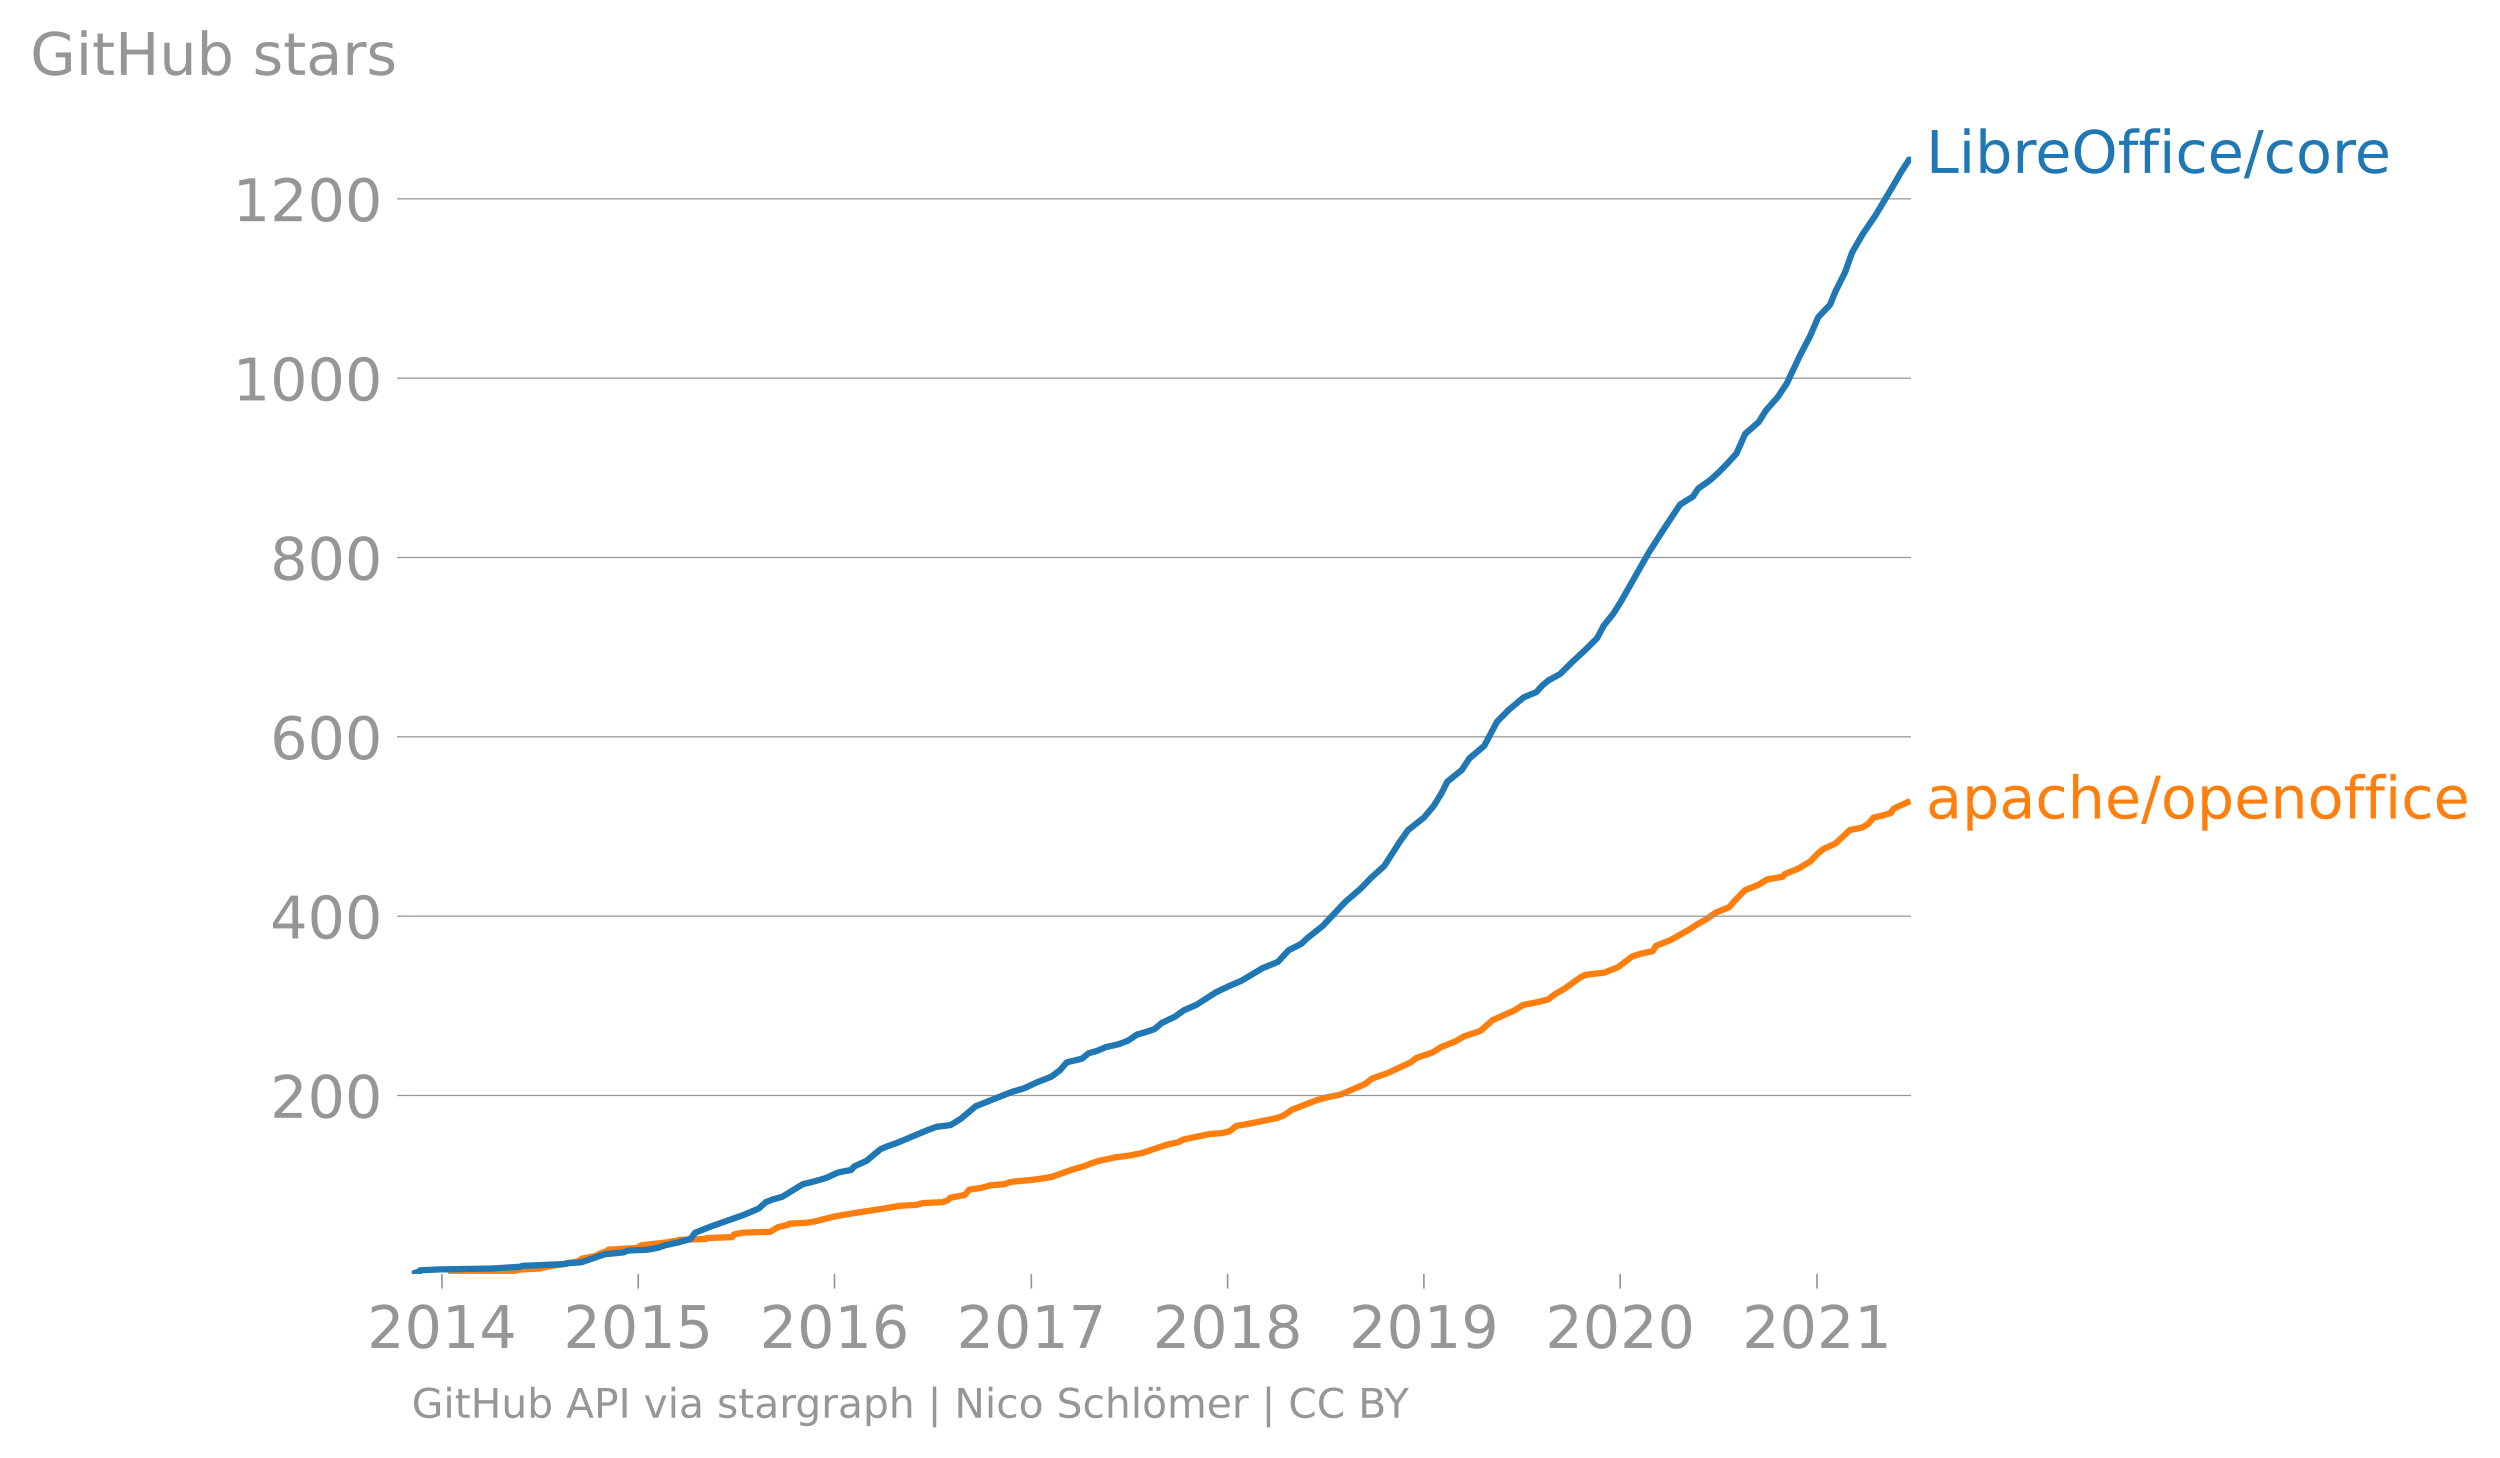
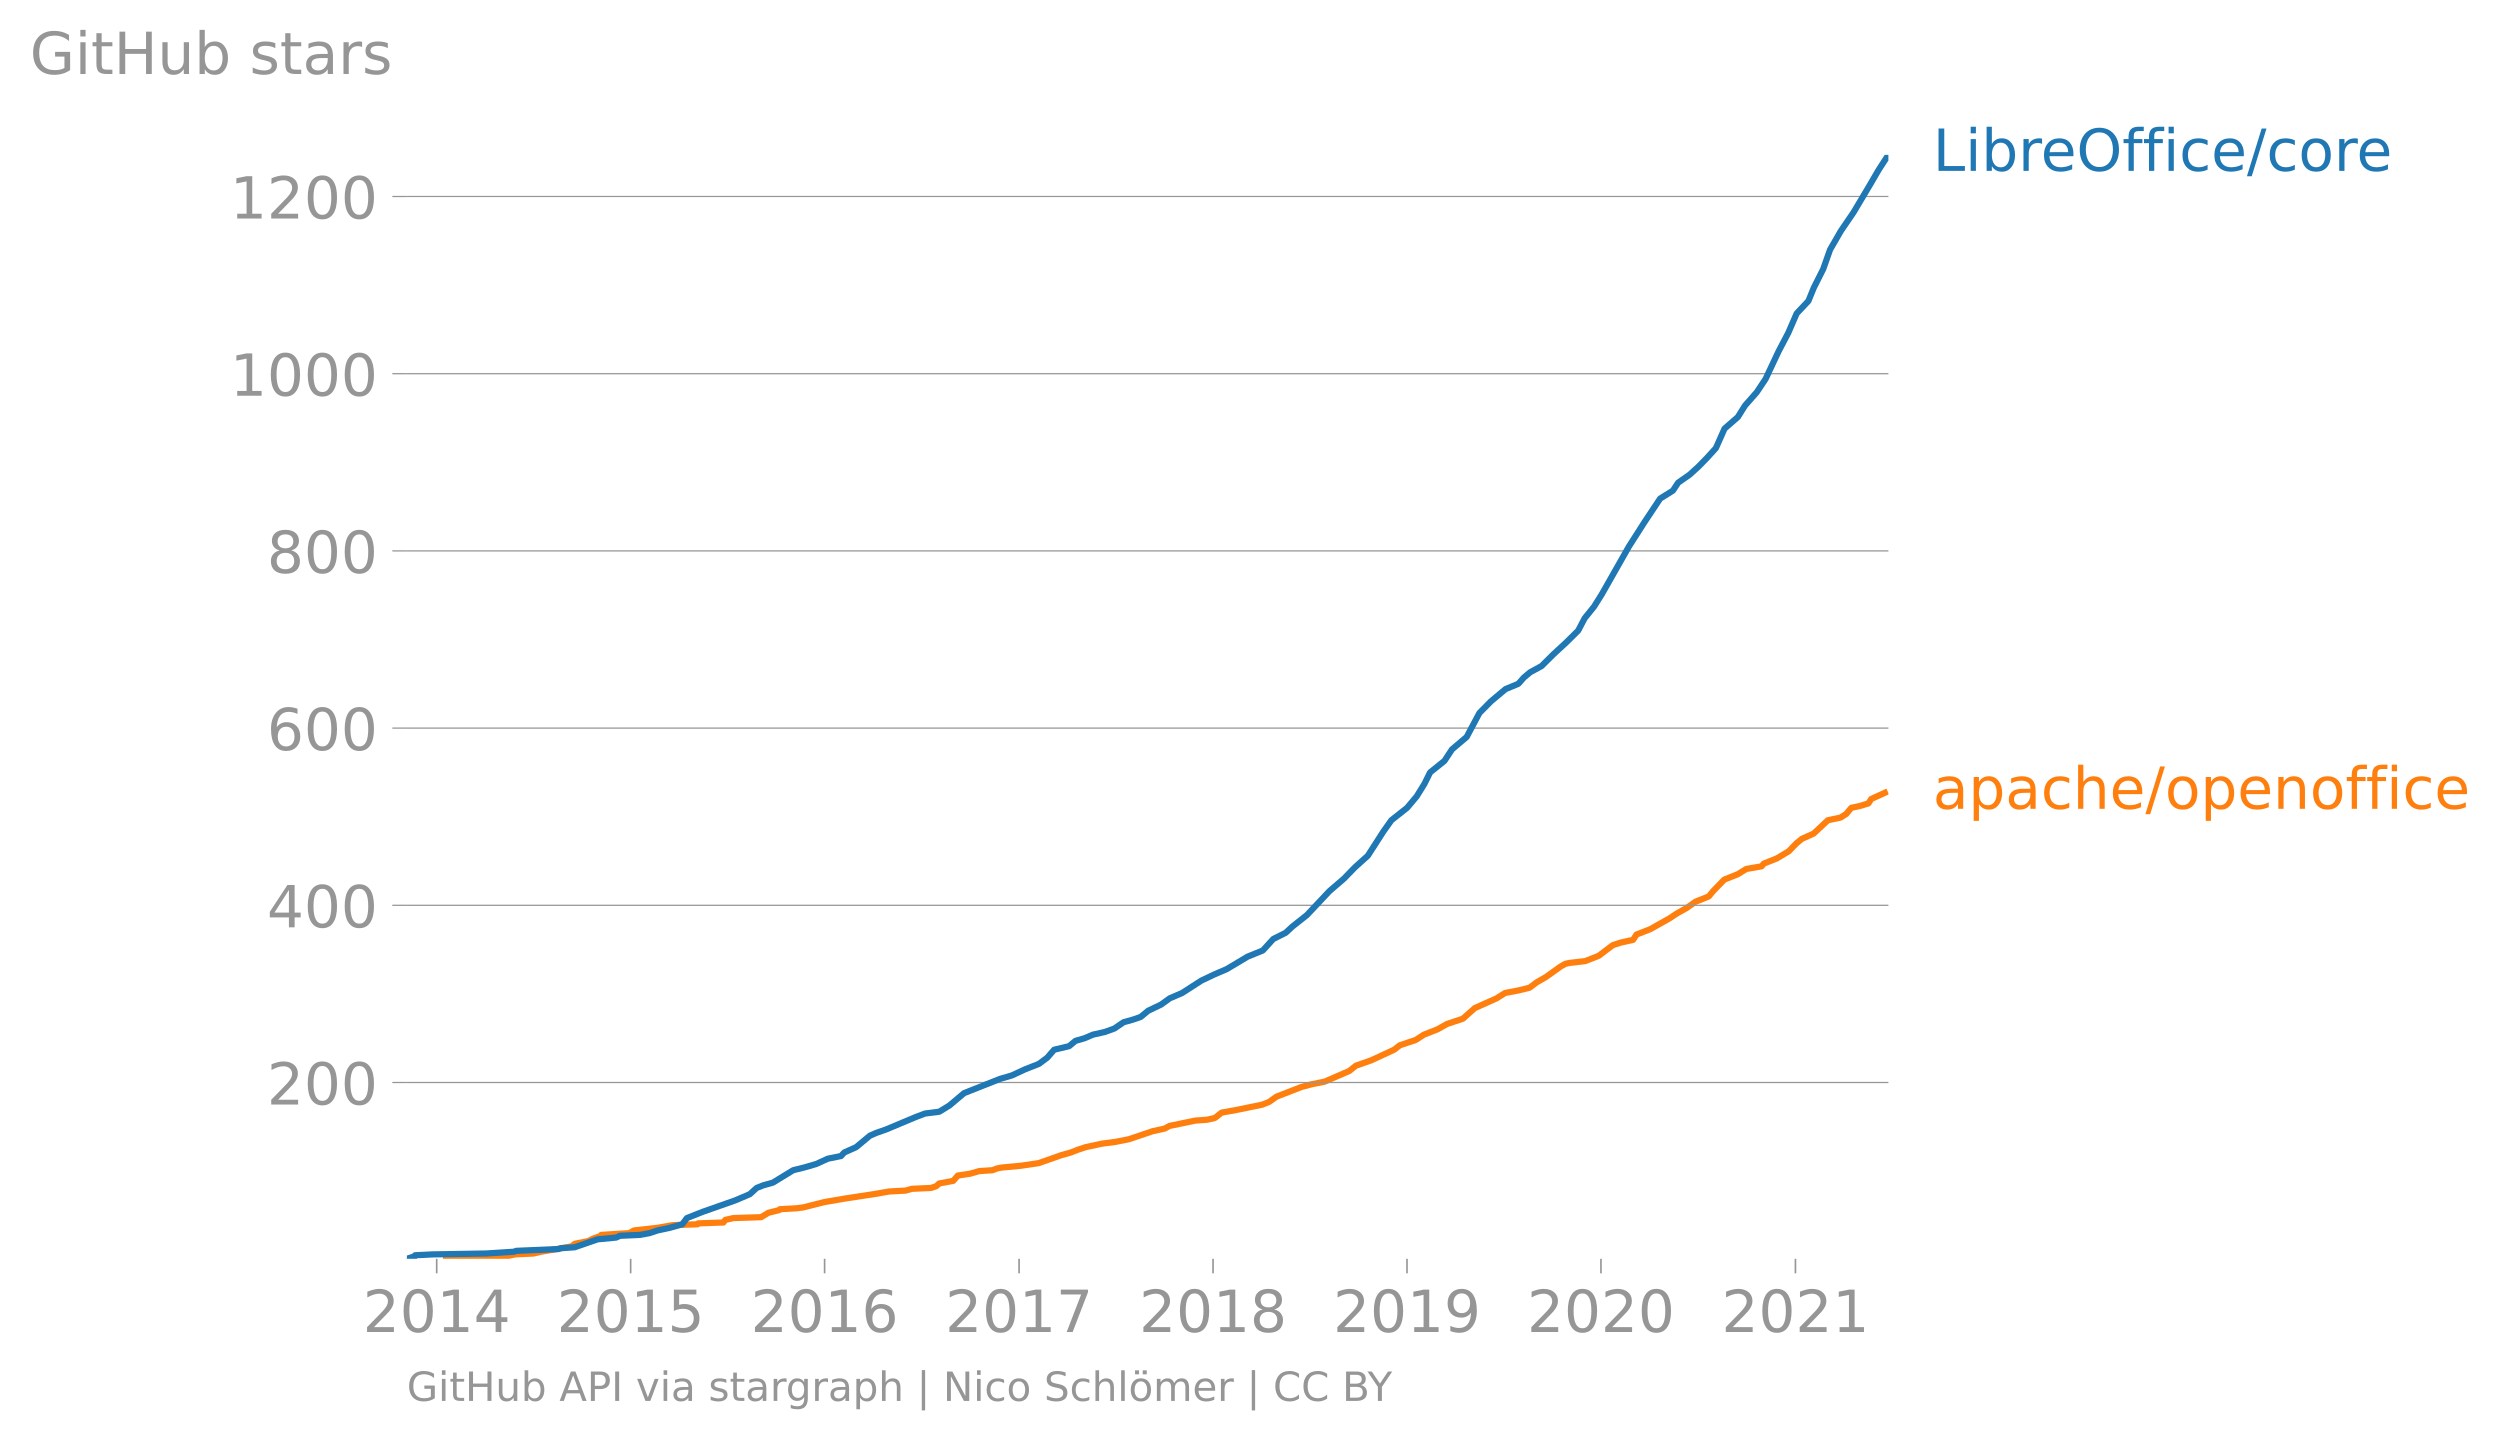
- <svg xmlns="http://www.w3.org/2000/svg" xmlns:xlink="http://www.w3.org/1999/xlink" height="462.901" viewBox="0 0 595.477 347.175" width="793.97">
+ <svg xmlns="http://www.w3.org/2000/svg" xmlns:xlink="http://www.w3.org/1999/xlink" height="462.901" viewBox="0 0 602.62 347.175" width="803.493">
  <defs>
    <style>*{stroke-linecap:butt;stroke-linejoin:round}</style>
  </defs>
  <g id="figure_1">
-     <path d="M0 347.175h595.477V0H0z" style="fill:none" id="patch_1" />
+     <path d="M0 347.175h602.62V0H0z" style="fill:none" id="patch_1" />
    <g id="axes_1">
      <path d="M98.073 303.435h357.12V37.323H98.073z" style="fill:none" id="patch_2" />
-       <path clip-path="url(#pa68e07947c)" d="m107.506 303.435 8.077-.214 2.555-.214 4.014-.213 2.031-.427 4.441-.214 1.828-.427 7.318-1.281.787-.641 3.25-.64 1.257-.642 1.859-.64.008-.214 6.788-.427 1.082-.64 5.712-.641 3.621-.641 6.03-.214.115-.213 6.092-.214.482-.64 1.975-.428 6.641-.213 1.768-1.068 2.596-.64.144-.214 3.953-.214 1.677-.214 5.072-1.281 4.965-.854 6.99-1.068 3.716-.64 3.927-.214 1.527-.428 4.643-.213 1.243-.427.682-.641 3.404-.64 1.11-1.282 2.885-.427 2.276-.641 3.186-.214 1.112-.427 1.085-.213 4.595-.428 4.347-.64 5.463-1.922 2.288-.641 1.617-.64 1.942-.642 3.969-.854 3.256-.427 3.237-.64 5.667-1.923 2.916-.64 1.188-.641 6.198-1.282 2.891-.213 1.853-.427 1.606-1.282 3.562-.64 6.245-1.282 1.614-.64 1.809-1.282 6.051-2.35 2.415-.64 3.161-.641 5.917-2.563 1.615-1.281 3.658-1.282 5.542-2.563 1.37-1.067 3.827-1.282 1.98-1.281 3.278-1.282 2.271-1.281 3.841-1.282 2.88-2.563 5.255-2.349 2.03-1.281 3.318-.641 2.6-.64 1.699-1.282 2.224-1.282 3.59-2.562 1.141-.641 1.051-.214 3.7-.427 3.262-1.281 3.389-2.563 1.963-.64 2.931-.642.825-1.281 3.293-1.282 4.564-2.562 1.957-1.282 2.285-1.281 2.113-1.495 3.206-1.282 1.047-1.281 2.695-2.777 3.223-1.281 2.083-1.281 3.688-.641.503-.64 3.206-1.282 2.84-1.709 1.856-1.922 1.31-1.068 2.843-1.281 3.417-3.204 3.047-.64 1.354-.855 1.245-1.495 1.99-.427 2.127-.64.7-1.069 3.278-1.495h0" style="fill:none;stroke:#ff7f0e;stroke-linecap:square;stroke-width:1.5" id="line2d_1" />
+       <path clip-path="url(#pbadf8cb532)" d="m107.506 303.435 8.077-.214 2.555-.214 4.014-.213 2.031-.427 4.441-.214 1.828-.427 7.318-1.281.787-.641 3.25-.64 1.257-.642 1.859-.64.008-.214 6.788-.427 1.082-.64 5.712-.641 3.621-.641 6.03-.214.115-.213 6.092-.214.482-.64 1.975-.428 6.641-.213 1.768-1.068 2.596-.64.144-.214 3.953-.214 1.677-.214 5.072-1.281 4.965-.854 6.99-1.068 3.716-.64 3.927-.214 1.527-.428 4.643-.213 1.243-.427.682-.641 3.404-.64 1.11-1.282 2.885-.427 2.276-.641 3.186-.214 1.112-.427 1.085-.213 4.595-.428 4.347-.64 5.463-1.922 2.288-.641 1.617-.64 1.942-.642 3.969-.854 3.256-.427 3.237-.64 5.667-1.923 2.916-.64 1.188-.641 6.198-1.282 2.891-.213 1.853-.427 1.606-1.282 3.562-.64 6.245-1.282 1.614-.64 1.809-1.282 6.051-2.35 2.415-.64 3.161-.641 5.917-2.563 1.615-1.281 3.658-1.282 5.542-2.563 1.37-1.067 3.827-1.282 1.98-1.281 3.278-1.282 2.271-1.281 3.841-1.282 2.88-2.563 5.255-2.349 2.03-1.281 3.318-.641 2.6-.64 1.699-1.282 2.224-1.282 3.59-2.562 1.141-.641 1.051-.214 3.7-.427 3.262-1.281 3.389-2.563 1.963-.64 2.931-.642.825-1.281 3.293-1.282 4.564-2.562 1.957-1.282 2.285-1.281 2.113-1.495 3.206-1.282 1.047-1.281 2.695-2.777 3.223-1.281 2.083-1.281 3.688-.641.503-.64 3.206-1.282 2.84-1.709 1.856-1.922 1.31-1.068 2.843-1.281 3.417-3.204 3.047-.64 1.354-.855 1.245-1.495 1.99-.427 2.127-.64.7-1.069 3.278-1.495h0" style="fill:none;stroke:#ff7f0e;stroke-linecap:square;stroke-width:1.5" id="line2d_1" />
      <g id="matplotlib.axis_1">
        <g id="xtick_1">
          <g id="line2d_2">
            <defs>
-               <path d="M0 0v3.5" id="mf1cb0dfd15" style="stroke:#969696;stroke-width:.4" />
-             </defs>
-             <use style="fill:#969696;stroke:#969696;stroke-width:.4" x="105.265" xlink:href="#mf1cb0dfd15" y="303.435" />
+               <path d="M0 0v3.5" id="m1177c002d2" style="stroke:#969696;stroke-width:.4" />
+             </defs>
+             <use style="fill:#969696;stroke:#969696;stroke-width:.4" x="105.265" xlink:href="#m1177c002d2" y="303.435" />
          </g>
          <g style="fill:#969696" transform="matrix(.14 0 0 -.14 87.45 321.072)" id="text_1">
            <defs>
              <path d="M1228 531h2203V0H469v531q359 372 979 998 621 627 780 809 303 340 423 576 121 236 121 464 0 372-261 606-261 235-680 235-297 0-627-103-329-103-704-313v638q381 153 712 231 332 78 607 78 725 0 1156-363 431-362 431-968 0-288-108-546-107-257-392-607-78-91-497-524-418-433-1181-1211z" id="DejaVuSans-32" transform="scale(.01563)" />
              <path d="M2034 4250q-487 0-733-480-245-479-245-1442 0-959 245-1439 246-480 733-480 491 0 736 480 246 480 246 1439 0 963-246 1442-245 480-736 480zm0 500q785 0 1199-621 414-620 414-1801 0-1178-414-1799Q2819-91 2034-91q-784 0-1198 620-414 621-414 1799 0 1181 414 1801 414 621 1198 621z" id="DejaVuSans-30" transform="scale(.01563)" />
              <path d="M794 531h1031v3560L703 3866v575l1116 225h631V531h1031V0H794v531z" id="DejaVuSans-31" transform="scale(.01563)" />
              <path d="M2419 4116 825 1625h1594v2491zm-166 550h794V1625h666v-525h-666V0h-628v1100H313v609l1940 2957z" id="DejaVuSans-34" transform="scale(.01563)" />
            </defs>
            <use xlink:href="#DejaVuSans-32" />
            <use x="63.623" xlink:href="#DejaVuSans-30" />
            <use x="127.246" xlink:href="#DejaVuSans-31" />
            <use x="190.869" xlink:href="#DejaVuSans-34" />
          </g>
        </g>
        <g id="xtick_2">
-           <use style="fill:#969696;stroke:#969696;stroke-width:.4" x="152.017" xlink:href="#mf1cb0dfd15" y="303.435" id="line2d_3" />
+           <use style="fill:#969696;stroke:#969696;stroke-width:.4" x="152.017" xlink:href="#m1177c002d2" y="303.435" id="line2d_3" />
          <g style="fill:#969696" transform="matrix(.14 0 0 -.14 134.202 321.072)" id="text_2">
            <defs>
              <path d="M691 4666h2478v-532H1269V2991q137 47 274 70 138 23 276 23 781 0 1237-428 457-428 457-1159 0-753-469-1171Q2575-91 1722-91q-294 0-599 50Q819 9 494 109v635q281-153 581-228t634-75q541 0 856 284 316 284 316 772 0 487-316 771-315 285-856 285-253 0-505-56-251-56-513-175v2344z" id="DejaVuSans-35" transform="scale(.01563)" />
            </defs>
            <use xlink:href="#DejaVuSans-32" />
            <use x="63.623" xlink:href="#DejaVuSans-30" />
            <use x="127.246" xlink:href="#DejaVuSans-31" />
            <use x="190.869" xlink:href="#DejaVuSans-35" />
          </g>
        </g>
        <g id="xtick_3">
-           <use style="fill:#969696;stroke:#969696;stroke-width:.4" x="198.769" xlink:href="#mf1cb0dfd15" y="303.435" id="line2d_4" />
+           <use style="fill:#969696;stroke:#969696;stroke-width:.4" x="198.769" xlink:href="#m1177c002d2" y="303.435" id="line2d_4" />
          <g style="fill:#969696" transform="matrix(.14 0 0 -.14 180.954 321.072)" id="text_3">
            <defs>
              <path d="M2113 2584q-425 0-674-291-248-290-248-796 0-503 248-796 249-292 674-292t673 292q248 293 248 796 0 506-248 796-248 291-673 291zm1253 1979v-575q-238 112-480 171-242 60-480 60-625 0-955-422-329-422-376-1275 184 272 462 417 279 145 613 145 703 0 1111-427 408-426 408-1160 0-719-425-1154Q2819-91 2113-91q-810 0-1238 620-428 621-428 1799 0 1106 525 1764t1409 658q238 0 480-47t505-140z" id="DejaVuSans-36" transform="scale(.01563)" />
            </defs>
            <use xlink:href="#DejaVuSans-32" />
            <use x="63.623" xlink:href="#DejaVuSans-30" />
            <use x="127.246" xlink:href="#DejaVuSans-31" />
            <use x="190.869" xlink:href="#DejaVuSans-36" />
          </g>
        </g>
        <g id="xtick_4">
-           <use style="fill:#969696;stroke:#969696;stroke-width:.4" x="245.649" xlink:href="#mf1cb0dfd15" y="303.435" id="line2d_5" />
+           <use style="fill:#969696;stroke:#969696;stroke-width:.4" x="245.649" xlink:href="#m1177c002d2" y="303.435" id="line2d_5" />
          <g style="fill:#969696" transform="matrix(.14 0 0 -.14 227.834 321.072)" id="text_4">
            <defs>
              <path d="M525 4666h3000v-269L1831 0h-659l1594 4134H525v532z" id="DejaVuSans-37" transform="scale(.01563)" />
            </defs>
            <use xlink:href="#DejaVuSans-32" />
            <use x="63.623" xlink:href="#DejaVuSans-30" />
            <use x="127.246" xlink:href="#DejaVuSans-31" />
            <use x="190.869" xlink:href="#DejaVuSans-37" />
          </g>
        </g>
        <g id="xtick_5">
-           <use style="fill:#969696;stroke:#969696;stroke-width:.4" x="292.402" xlink:href="#mf1cb0dfd15" y="303.435" id="line2d_6" />
+           <use style="fill:#969696;stroke:#969696;stroke-width:.4" x="292.402" xlink:href="#m1177c002d2" y="303.435" id="line2d_6" />
          <g style="fill:#969696" transform="matrix(.14 0 0 -.14 274.587 321.072)" id="text_5">
            <defs>
              <path d="M2034 2216q-450 0-708-241-257-241-257-662 0-422 257-663 258-241 708-241t709 242q260 243 260 662 0 421-258 662-257 241-711 241zm-631 268q-406 100-633 378-226 279-226 679 0 559 398 884 399 325 1092 325 697 0 1094-325t397-884q0-400-227-679-226-278-629-378 456-106 710-416 255-309 255-755 0-679-414-1042Q2806-91 2034-91q-771 0-1186 362-414 363-414 1042 0 446 256 755 257 310 713 416zm-231 997q0-362 226-565 227-203 636-203 407 0 636 203 230 203 230 565 0 363-230 566-229 203-636 203-409 0-636-203-226-203-226-566z" id="DejaVuSans-38" transform="scale(.01563)" />
            </defs>
            <use xlink:href="#DejaVuSans-32" />
            <use x="63.623" xlink:href="#DejaVuSans-30" />
            <use x="127.246" xlink:href="#DejaVuSans-31" />
            <use x="190.869" xlink:href="#DejaVuSans-38" />
          </g>
        </g>
        <g id="xtick_6">
-           <use style="fill:#969696;stroke:#969696;stroke-width:.4" x="339.154" xlink:href="#mf1cb0dfd15" y="303.435" id="line2d_7" />
+           <use style="fill:#969696;stroke:#969696;stroke-width:.4" x="339.154" xlink:href="#m1177c002d2" y="303.435" id="line2d_7" />
          <g style="fill:#969696" transform="matrix(.14 0 0 -.14 321.339 321.072)" id="text_6">
            <defs>
              <path d="M703 97v575q238-113 481-172 244-59 479-59 625 0 954 420 330 420 377 1277-181-269-460-413-278-144-615-144-700 0-1108 423-408 424-408 1159 0 718 425 1152 425 435 1131 435 810 0 1236-621 427-620 427-1801 0-1103-524-1761Q2575-91 1691-91q-238 0-482 47Q966 3 703 97zm1256 1978q425 0 673 290 249 291 249 798 0 503-249 795-248 292-673 292t-673-292q-248-292-248-795 0-507 248-798 248-290 673-290z" id="DejaVuSans-39" transform="scale(.01563)" />
            </defs>
            <use xlink:href="#DejaVuSans-32" />
            <use x="63.623" xlink:href="#DejaVuSans-30" />
            <use x="127.246" xlink:href="#DejaVuSans-31" />
            <use x="190.869" xlink:href="#DejaVuSans-39" />
          </g>
        </g>
        <g id="xtick_7">
-           <use style="fill:#969696;stroke:#969696;stroke-width:.4" x="385.906" xlink:href="#mf1cb0dfd15" y="303.435" id="line2d_8" />
+           <use style="fill:#969696;stroke:#969696;stroke-width:.4" x="385.906" xlink:href="#m1177c002d2" y="303.435" id="line2d_8" />
          <g style="fill:#969696" transform="matrix(.14 0 0 -.14 368.091 321.072)" id="text_7">
            <use xlink:href="#DejaVuSans-32" />
            <use x="63.623" xlink:href="#DejaVuSans-30" />
            <use x="127.246" xlink:href="#DejaVuSans-32" />
            <use x="190.869" xlink:href="#DejaVuSans-30" />
          </g>
        </g>
        <g id="xtick_8">
-           <use style="fill:#969696;stroke:#969696;stroke-width:.4" x="432.786" xlink:href="#mf1cb0dfd15" y="303.435" id="line2d_9" />
+           <use style="fill:#969696;stroke:#969696;stroke-width:.4" x="432.786" xlink:href="#m1177c002d2" y="303.435" id="line2d_9" />
          <g style="fill:#969696" transform="matrix(.14 0 0 -.14 414.971 321.072)" id="text_8">
            <use xlink:href="#DejaVuSans-32" />
            <use x="63.623" xlink:href="#DejaVuSans-30" />
            <use x="127.246" xlink:href="#DejaVuSans-32" />
            <use x="190.869" xlink:href="#DejaVuSans-31" />
          </g>
        </g>
      </g>
      <g id="matplotlib.axis_2">
        <g id="ytick_1">
-           <path clip-path="url(#pa68e07947c)" d="M98.073 260.934h357.12" style="fill:none;stroke:#969696;stroke-linecap:square;stroke-width:.3" id="line2d_10" />
+           <path clip-path="url(#pbadf8cb532)" d="M98.073 260.934h357.12" style="fill:none;stroke:#969696;stroke-linecap:square;stroke-width:.3" id="line2d_10" />
          <g id="line2d_11">
            <defs>
-               <path d="M0 0h-3.5" id="m6675a45b5e" style="stroke:#969696;stroke-width:.3" />
-             </defs>
-             <use style="fill:#969696;stroke:#969696;stroke-width:.3" x="98.073" xlink:href="#m6675a45b5e" y="260.934" />
+               <path d="M0 0h-3.5" id="ma82696da2d" style="stroke:#969696;stroke-width:.3" />
+             </defs>
+             <use style="fill:#969696;stroke:#969696;stroke-width:.3" x="98.073" xlink:href="#ma82696da2d" y="260.934" />
          </g>
          <g style="fill:#969696" transform="matrix(.14 0 0 -.14 64.35 266.253)" id="text_9">
            <use xlink:href="#DejaVuSans-32" />
            <use x="63.623" xlink:href="#DejaVuSans-30" />
            <use x="127.246" xlink:href="#DejaVuSans-30" />
          </g>
        </g>
        <g id="ytick_2">
-           <path clip-path="url(#pa68e07947c)" d="M98.073 218.219h357.12" style="fill:none;stroke:#969696;stroke-linecap:square;stroke-width:.3" id="line2d_12" />
-           <use style="fill:#969696;stroke:#969696;stroke-width:.3" x="98.073" xlink:href="#m6675a45b5e" y="218.219" id="line2d_13" />
+           <path clip-path="url(#pbadf8cb532)" d="M98.073 218.219h357.12" style="fill:none;stroke:#969696;stroke-linecap:square;stroke-width:.3" id="line2d_12" />
+           <use style="fill:#969696;stroke:#969696;stroke-width:.3" x="98.073" xlink:href="#ma82696da2d" y="218.219" id="line2d_13" />
          <g style="fill:#969696" transform="matrix(.14 0 0 -.14 64.35 223.538)" id="text_10">
            <use xlink:href="#DejaVuSans-34" />
            <use x="63.623" xlink:href="#DejaVuSans-30" />
            <use x="127.246" xlink:href="#DejaVuSans-30" />
          </g>
        </g>
        <g id="ytick_3">
-           <path clip-path="url(#pa68e07947c)" d="M98.073 175.504h357.12" style="fill:none;stroke:#969696;stroke-linecap:square;stroke-width:.3" id="line2d_14" />
-           <use style="fill:#969696;stroke:#969696;stroke-width:.3" x="98.073" xlink:href="#m6675a45b5e" y="175.504" id="line2d_15" />
+           <path clip-path="url(#pbadf8cb532)" d="M98.073 175.504h357.12" style="fill:none;stroke:#969696;stroke-linecap:square;stroke-width:.3" id="line2d_14" />
+           <use style="fill:#969696;stroke:#969696;stroke-width:.3" x="98.073" xlink:href="#ma82696da2d" y="175.504" id="line2d_15" />
          <g style="fill:#969696" transform="matrix(.14 0 0 -.14 64.35 180.823)" id="text_11">
            <use xlink:href="#DejaVuSans-36" />
            <use x="63.623" xlink:href="#DejaVuSans-30" />
            <use x="127.246" xlink:href="#DejaVuSans-30" />
          </g>
        </g>
        <g id="ytick_4">
-           <path clip-path="url(#pa68e07947c)" d="M98.073 132.79h357.12" style="fill:none;stroke:#969696;stroke-linecap:square;stroke-width:.3" id="line2d_16" />
-           <use style="fill:#969696;stroke:#969696;stroke-width:.3" x="98.073" xlink:href="#m6675a45b5e" y="132.79" id="line2d_17" />
+           <path clip-path="url(#pbadf8cb532)" d="M98.073 132.79h357.12" style="fill:none;stroke:#969696;stroke-linecap:square;stroke-width:.3" id="line2d_16" />
+           <use style="fill:#969696;stroke:#969696;stroke-width:.3" x="98.073" xlink:href="#ma82696da2d" y="132.79" id="line2d_17" />
          <g style="fill:#969696" transform="matrix(.14 0 0 -.14 64.35 138.109)" id="text_12">
            <use xlink:href="#DejaVuSans-38" />
            <use x="63.623" xlink:href="#DejaVuSans-30" />
            <use x="127.246" xlink:href="#DejaVuSans-30" />
          </g>
        </g>
        <g id="ytick_5">
-           <path clip-path="url(#pa68e07947c)" d="M98.073 90.075h357.12" style="fill:none;stroke:#969696;stroke-linecap:square;stroke-width:.3" id="line2d_18" />
-           <use style="fill:#969696;stroke:#969696;stroke-width:.3" x="98.073" xlink:href="#m6675a45b5e" y="90.075" id="line2d_19" />
+           <path clip-path="url(#pbadf8cb532)" d="M98.073 90.075h357.12" style="fill:none;stroke:#969696;stroke-linecap:square;stroke-width:.3" id="line2d_18" />
+           <use style="fill:#969696;stroke:#969696;stroke-width:.3" x="98.073" xlink:href="#ma82696da2d" y="90.075" id="line2d_19" />
          <g style="fill:#969696" transform="matrix(.14 0 0 -.14 55.443 95.394)" id="text_13">
            <use xlink:href="#DejaVuSans-31" />
            <use x="63.623" xlink:href="#DejaVuSans-30" />
            <use x="127.246" xlink:href="#DejaVuSans-30" />
            <use x="190.869" xlink:href="#DejaVuSans-30" />
          </g>
        </g>
        <g id="ytick_6">
-           <path clip-path="url(#pa68e07947c)" d="M98.073 47.36h357.12" style="fill:none;stroke:#969696;stroke-linecap:square;stroke-width:.3" id="line2d_20" />
-           <use style="fill:#969696;stroke:#969696;stroke-width:.3" x="98.073" xlink:href="#m6675a45b5e" y="47.361" id="line2d_21" />
+           <path clip-path="url(#pbadf8cb532)" d="M98.073 47.36h357.12" style="fill:none;stroke:#969696;stroke-linecap:square;stroke-width:.3" id="line2d_20" />
+           <use style="fill:#969696;stroke:#969696;stroke-width:.3" x="98.073" xlink:href="#ma82696da2d" y="47.361" id="line2d_21" />
          <g style="fill:#969696" transform="matrix(.14 0 0 -.14 55.443 52.68)" id="text_14">
            <use xlink:href="#DejaVuSans-31" />
            <use x="63.623" xlink:href="#DejaVuSans-32" />
            <use x="127.246" xlink:href="#DejaVuSans-30" />
            <use x="190.869" xlink:href="#DejaVuSans-30" />
          </g>
        </g>
        <g style="fill:#969696" transform="matrix(.14 0 0 -.14 7.2 17.838)" id="text_15">
          <defs>
            <path d="M3809 666v1253H2778v519h1656V434q-365-259-806-392-440-133-940-133-1094 0-1712 639-617 640-617 1780 0 1144 617 1783 618 639 1712 639 456 0 867-113 411-112 758-331v-672q-350 297-744 447t-828 150q-857 0-1287-478-429-478-429-1425 0-944 429-1422 430-478 1287-478 334 0 596 58 263 58 472 180z" id="DejaVuSans-47" transform="scale(.01563)" />
            <path d="M603 3500h575V0H603v3500zm0 1363h575v-729H603v729z" id="DejaVuSans-69" transform="scale(.01563)" />
            <path d="M1172 4494v-994h1184v-447H1172V1153q0-428 117-550t477-122h590V0h-590q-666 0-919 248-253 249-253 905v1900H172v447h422v994h578z" id="DejaVuSans-74" transform="scale(.01563)" />
            <path d="M628 4666h631V2753h2294v1913h631V0h-631v2222H1259V0H628v4666z" id="DejaVuSans-48" transform="scale(.01563)" />
            <path d="M544 1381v2119h575V1403q0-497 193-746 194-248 582-248 465 0 735 297 271 297 271 810v1984h575V0h-575v538q-209-319-486-474-276-155-642-155-603 0-916 375-312 375-312 1097zm1447 2203z" id="DejaVuSans-75" transform="scale(.01563)" />
            <path d="M3116 1747q0 634-261 995t-717 361q-457 0-718-361t-261-995q0-634 261-995t718-361q456 0 717 361t261 995zM1159 2969q182 312 458 463 277 152 661 152 638 0 1036-506 399-506 399-1331T3314 415Q2916-91 2278-91q-384 0-661 152-276 152-458 464V0H581v4863h578V2969z" id="DejaVuSans-62" transform="scale(.01563)" />
            <path d="M2834 3397v-544q-243 125-506 187-262 63-544 63-428 0-642-131t-214-394q0-200 153-314t616-217l197-44q612-131 870-370t258-667q0-488-386-773Q2250-91 1575-91q-281 0-586 55T347 128v594q319-166 628-249 309-82 613-82 406 0 624 139 219 139 219 392 0 234-158 359-157 125-692 241l-200 47q-534 112-772 345-237 233-237 639 0 494 350 762 350 269 994 269 318 0 599-47 282-46 519-140z" id="DejaVuSans-73" transform="scale(.01563)" />
            <path d="M2194 1759q-697 0-966-159t-269-544q0-306 202-486 202-179 548-179 479 0 768 339t289 901v128h-572zm1147 238V0h-575v531q-197-318-491-470T1556-91q-537 0-855 302-317 302-317 808 0 590 395 890 396 300 1180 300h807v57q0 397-261 614t-733 217q-300 0-585-72-284-72-546-216v532q315 122 612 182 297 61 578 61 760 0 1135-394 375-393 375-1193z" id="DejaVuSans-61" transform="scale(.01563)" />
            <path d="M2631 2963q-97 56-211 82-114 27-251 27-488 0-749-317t-261-911V0H581v3500h578v-544q182 319 472 473 291 155 707 155 59 0 131-8 72-7 159-23l3-590z" id="DejaVuSans-72" transform="scale(.01563)" />
          </defs>
          <use xlink:href="#DejaVuSans-47" />
          <use x="77.49" xlink:href="#DejaVuSans-69" />
          <use x="105.273" xlink:href="#DejaVuSans-74" />
          <use x="144.482" xlink:href="#DejaVuSans-48" />
          <use x="219.678" xlink:href="#DejaVuSans-75" />
          <use x="283.057" xlink:href="#DejaVuSans-62" />
          <use x="346.533" xlink:href="#DejaVuSans-20" />
          <use x="378.32" xlink:href="#DejaVuSans-73" />
          <use x="430.42" xlink:href="#DejaVuSans-74" />
          <use x="469.629" xlink:href="#DejaVuSans-61" />
          <use x="530.908" xlink:href="#DejaVuSans-72" />
          <use x="572.021" xlink:href="#DejaVuSans-73" />
        </g>
      </g>
-       <path clip-path="url(#pa68e07947c)" d="m98.073 303.435 1.972-.641.01-.214 4.315-.213 12.818-.214 6.7-.427.553-.214 10.181-.427.574-.213 3.294-.214 5.575-1.922 4.477-.427.89-.427 4.834-.214 2.31-.427 1.902-.64 2.977-.641 3.008-.855 1.12-1.495 3.78-1.495 7.89-2.776 3.508-1.495 1.628-1.495 1.625-.64 2.292-.642 4.894-2.99 2.593-.64 2.948-.855 2.811-1.281 3.172-.64.776-.855 2.858-1.282 3.34-2.776 1.462-.64 2.431-.855 7.137-2.99 2.263-.854 3.408-.427 2.448-1.495 3.548-2.99 8.62-3.418 2.91-.854 3.228-1.495 3.273-1.281 2.006-1.495 1.674-1.923 3.6-.854 1.544-1.281 2.203-.641 1.99-.854 2.86-.641 2.34-.854 2.188-1.495 2.278-.641 1.85-.64 1.81-1.496 3.129-1.495 2.065-1.495 2.975-1.281 4.644-2.99 3.146-1.495 2.984-1.282 5.002-2.99 3.678-1.495 2.54-2.776 2.982-1.495 1.613-1.495 3.508-2.777 5.423-5.766 3.476-2.99 2.701-2.777 3.085-2.776 3.703-5.767 1.968-2.776 3.779-2.99 2.33-2.776 1.848-2.99 1.38-2.777 3.455-2.776 1.826-2.777 3.53-2.99 3.068-5.766 2.736-2.777 3.565-2.99 3.086-1.281 1.32-1.495 1.529-1.282 2.746-1.495 2.793-2.776 3.23-2.99 2.801-2.777 1.571-2.99 2.244-2.776 1.879-2.99 6.547-11.533 3.686-5.767 3.83-5.766 3.078-1.922 1.27-1.922 2.757-1.922 2.114-1.923 2.086-2.135 2.136-2.35 2.09-4.698 3.196-2.777 1.737-2.776 2.818-3.204 2.135-3.203 3.114-6.621 2.35-4.485 2.038-4.699 2.819-2.99 1.307-3.203 2.258-4.485 1.665-4.699 2.586-4.485 3.06-4.485 3.946-6.62 2.112-3.632 2.351-3.63h0" style="fill:none;stroke:#1f77b4;stroke-linecap:square;stroke-width:1.5" id="line2d_22" />
-       <g style="fill:#1f77b4" transform="matrix(.14 0 0 -.14 458.764 41.186)" id="text_16">
+       <path clip-path="url(#pbadf8cb532)" d="m98.073 303.435 1.972-.641.01-.214 4.315-.213 12.818-.214 6.7-.427.553-.214 10.181-.427.574-.213 3.294-.214 5.575-1.922 4.477-.427.89-.427 4.834-.214 2.31-.427 1.902-.64 2.977-.641 3.008-.855 1.12-1.495 3.78-1.495 7.89-2.776 3.508-1.495 1.628-1.495 1.625-.64 2.292-.642 4.894-2.99 2.593-.64 2.948-.855 2.811-1.281 3.172-.64.776-.855 2.858-1.282 3.34-2.776 1.462-.64 2.431-.855 7.137-2.99 2.263-.854 3.408-.427 2.448-1.495 3.548-2.99 8.62-3.418 2.91-.854 3.228-1.495 3.273-1.281 2.006-1.495 1.674-1.923 3.6-.854 1.544-1.281 2.203-.641 1.99-.854 2.86-.641 2.34-.854 2.188-1.495 2.278-.641 1.85-.64 1.81-1.496 3.129-1.495 2.065-1.495 2.975-1.281 4.644-2.99 3.146-1.495 2.984-1.282 5.002-2.99 3.678-1.495 2.54-2.776 2.982-1.495 1.613-1.495 3.508-2.777 5.423-5.766 3.476-2.99 2.701-2.777 3.085-2.776 3.703-5.767 1.968-2.776 3.779-2.99 2.33-2.776 1.848-2.99 1.38-2.777 3.455-2.776 1.826-2.777 3.53-2.99 3.068-5.766 2.736-2.777 3.565-2.99 3.086-1.281 1.32-1.495 1.529-1.282 2.746-1.495 2.793-2.776 3.23-2.99 2.801-2.777 1.571-2.99 2.244-2.776 1.879-2.99 6.547-11.533 3.686-5.767 3.83-5.766 3.078-1.922 1.27-1.922 2.757-1.922 2.114-1.923 2.086-2.135 2.136-2.35 2.09-4.698 3.196-2.777 1.737-2.776 2.818-3.204 2.135-3.203 3.114-6.621 2.35-4.485 2.038-4.699 2.819-2.99 1.307-3.203 2.258-4.485 1.665-4.699 2.586-4.485 3.06-4.485 3.946-6.62 2.112-3.632 2.351-3.63h0" style="fill:none;stroke:#1f77b4;stroke-linecap:square;stroke-width:1.5" id="line2d_22" />
+       <g style="fill:#1f77b4" transform="matrix(.14 0 0 -.14 465.907 41.186)" id="text_16">
        <defs>
          <path d="M628 4666h631V531h2272V0H628v4666z" id="DejaVuSans-4c" transform="scale(.01563)" />
          <path d="M3597 1894v-281H953q38-594 358-905t892-311q331 0 642 81t618 244V178Q3153 47 2828-22t-659-69q-838 0-1327 487-489 488-489 1320 0 859 464 1363 464 505 1252 505 706 0 1117-455 411-454 411-1235zm-575 169q-6 471-264 752-258 282-683 282-481 0-770-272t-333-766l2050 4z" id="DejaVuSans-65" transform="scale(.01563)" />
          <path d="M2522 4238q-688 0-1093-513-404-512-404-1397 0-881 404-1394 405-512 1093-512 687 0 1089 512 402 513 402 1394 0 885-402 1397-402 513-1089 513zm0 512q981 0 1568-658 588-658 588-1764 0-1103-588-1761Q3503-91 2522-91q-984 0-1574 656-589 657-589 1763t589 1764q590 658 1574 658z" id="DejaVuSans-4f" transform="scale(.01563)" />
          <path d="M2375 4863v-479h-550q-309 0-430-125-120-125-120-450v-309h947v-447h-947V0H697v3053H147v447h550v244q0 584 272 851 272 268 862 268h544z" id="DejaVuSans-66" transform="scale(.01563)" />
          <path d="M3122 3366v-538q-244 135-489 202t-495 67q-560 0-870-355-309-354-309-995t309-996q310-354 870-354 250 0 495 67t489 202V134Q2881 22 2623-34q-257-57-548-57-791 0-1257 497-465 497-465 1341 0 856 470 1346 471 491 1290 491 265 0 518-55 253-54 491-163z" id="DejaVuSans-63" transform="scale(.01563)" />
          <path d="M1625 4666h531L531-594H0l1625 5260z" id="DejaVuSans-2f" transform="scale(.01563)" />
          <path d="M1959 3097q-462 0-731-361t-269-989q0-628 267-989 268-361 733-361 460 0 728 362 269 363 269 988 0 622-269 986-268 364-728 364zm0 487q750 0 1178-488 429-487 429-1349 0-859-429-1349Q2709-91 1959-91q-753 0-1180 489-426 490-426 1349 0 862 426 1349 427 488 1180 488z" id="DejaVuSans-6f" transform="scale(.01563)" />
        </defs>
        <use xlink:href="#DejaVuSans-4c" />
        <use x="55.713" xlink:href="#DejaVuSans-69" />
        <use x="83.496" xlink:href="#DejaVuSans-62" />
        <use x="146.973" xlink:href="#DejaVuSans-72" />
        <use x="185.836" xlink:href="#DejaVuSans-65" />
        <use x="247.359" xlink:href="#DejaVuSans-4f" />
        <use x="326.07" xlink:href="#DejaVuSans-66" />
        <use x="361.275" xlink:href="#DejaVuSans-66" />
        <use x="396.48" xlink:href="#DejaVuSans-69" />
        <use x="424.264" xlink:href="#DejaVuSans-63" />
        <use x="479.244" xlink:href="#DejaVuSans-65" />
        <use x="540.768" xlink:href="#DejaVuSans-2f" />
        <use x="574.459" xlink:href="#DejaVuSans-63" />
        <use x="629.439" xlink:href="#DejaVuSans-6f" />
        <use x="690.621" xlink:href="#DejaVuSans-72" />
        <use x="729.484" xlink:href="#DejaVuSans-65" />
      </g>
-       <g style="fill:#ff7f0e" transform="matrix(.14 0 0 -.14 458.764 194.958)" id="text_17">
+       <g style="fill:#ff7f0e" transform="matrix(.14 0 0 -.14 465.907 194.958)" id="text_17">
        <defs>
          <path d="M1159 525v-1856H581v4831h578v-531q182 312 458 463 277 152 661 152 638 0 1036-506 399-506 399-1331T3314 415Q2916-91 2278-91q-384 0-661 152-276 152-458 464zm1957 1222q0 634-261 995t-717 361q-457 0-718-361t-261-995q0-634 261-995t718-361q456 0 717 361t261 995z" id="DejaVuSans-70" transform="scale(.01563)" />
          <path d="M3513 2113V0h-575v2094q0 497-194 743-194 247-581 247-466 0-735-297-269-296-269-809V0H581v4863h578V2956q207 316 486 472 280 156 646 156 603 0 912-373 310-373 310-1098z" id="DejaVuSans-68" transform="scale(.01563)" />
          <path d="M3513 2113V0h-575v2094q0 497-194 743-194 247-581 247-466 0-735-297-269-296-269-809V0H581v3500h578v-544q207 316 486 472 280 156 646 156 603 0 912-373 310-373 310-1098z" id="DejaVuSans-6e" transform="scale(.01563)" />
        </defs>
        <use xlink:href="#DejaVuSans-61" />
        <use x="61.279" xlink:href="#DejaVuSans-70" />
        <use x="124.756" xlink:href="#DejaVuSans-61" />
        <use x="186.035" xlink:href="#DejaVuSans-63" />
        <use x="241.016" xlink:href="#DejaVuSans-68" />
        <use x="304.395" xlink:href="#DejaVuSans-65" />
        <use x="365.918" xlink:href="#DejaVuSans-2f" />
        <use x="399.609" xlink:href="#DejaVuSans-6f" />
        <use x="460.791" xlink:href="#DejaVuSans-70" />
        <use x="524.268" xlink:href="#DejaVuSans-65" />
        <use x="585.791" xlink:href="#DejaVuSans-6e" />
        <use x="649.17" xlink:href="#DejaVuSans-6f" />
        <use x="710.352" xlink:href="#DejaVuSans-66" />
        <use x="745.557" xlink:href="#DejaVuSans-66" />
        <use x="780.762" xlink:href="#DejaVuSans-69" />
        <use x="808.545" xlink:href="#DejaVuSans-63" />
        <use x="863.525" xlink:href="#DejaVuSans-65" />
      </g>
      <g style="fill:#969696" transform="matrix(.09716 0 0 -.09716 98.073 337.685)" id="text_18">
        <defs>
          <path d="m2188 4044-857-2322h1716l-859 2322zm-357 622h716L4325 0h-656l-425 1197H1141L716 0H50l1781 4666z" id="DejaVuSans-41" transform="scale(.01563)" />
          <path d="M1259 4147V2394h794q441 0 681 228 241 228 241 650 0 419-241 647-240 228-681 228h-794zm-631 519h1425q785 0 1186-355 402-355 402-1039 0-691-402-1044-401-353-1186-353h-794V0H628v4666z" id="DejaVuSans-50" transform="scale(.01563)" />
          <path d="M628 4666h631V0H628v4666z" id="DejaVuSans-49" transform="scale(.01563)" />
          <path d="M191 3500h609L1894 563l1094 2937h609L2284 0h-781L191 3500z" id="DejaVuSans-76" transform="scale(.01563)" />
          <path d="M2906 1791q0 625-258 968-257 344-723 344-462 0-720-344-258-343-258-968 0-622 258-966t720-344q466 0 723 344 258 344 258 966zm575-1357q0-893-397-1329-396-436-1215-436-303 0-572 45t-522 139v559q253-137 500-202 247-66 503-66 566 0 847 295t281 892v285q-178-310-456-463T1784 0Q1141 0 747 490 353 981 353 1791q0 812 394 1302 394 491 1037 491 388 0 666-153t456-462v531h575V434z" id="DejaVuSans-67" transform="scale(.01563)" />
          <path d="M1344 4891v-6400H813v6400h531z" id="DejaVuSans-7c" transform="scale(.01563)" />
          <path d="M628 4666h850L3547 763v3903h612V0h-850L1241 3903V0H628v4666z" id="DejaVuSans-4e" transform="scale(.01563)" />
          <path d="M3425 4513v-616q-359 172-678 256-319 85-616 85-515 0-795-200t-280-569q0-310 186-468 186-157 705-254l381-78q706-135 1042-474t336-907q0-679-455-1029Q2797-91 1919-91q-331 0-705 75-373 75-773 222v650q384-215 753-325 369-109 725-109 540 0 834 212 294 213 294 607 0 343-211 537t-692 291l-385 75q-706 140-1022 440-315 300-315 835 0 619 436 975t1201 356q329 0 669-60 341-59 697-177z" id="DejaVuSans-53" transform="scale(.01563)" />
          <path d="M603 4863h575V0H603v4863z" id="DejaVuSans-6c" transform="scale(.01563)" />
          <path d="M1959 3097q-462 0-731-361t-269-989q0-628 267-989 268-361 733-361 460 0 728 362 269 363 269 988 0 622-269 986-268 364-728 364zm0 487q750 0 1178-488 429-487 429-1349 0-859-429-1349Q2709-91 1959-91q-753 0-1180 489-426 490-426 1349 0 862 426 1349 427 488 1180 488zm295 1266h634v-631h-634v631zm-1222 0h634v-631h-634v631z" id="DejaVuSans-f6" transform="scale(.01563)" />
          <path d="M3328 2828q216 388 516 572t706 184q547 0 844-383 297-382 297-1088V0h-578v2094q0 503-179 746-178 244-543 244-447 0-707-297-259-296-259-809V0h-578v2094q0 506-178 748t-550 242q-441 0-701-298-259-298-259-808V0H581v3500h578v-544q197 322 472 475t653 153q382 0 649-194 267-193 395-562z" id="DejaVuSans-6d" transform="scale(.01563)" />
          <path d="M4122 4306v-665q-319 297-680 443-361 147-767 147-800 0-1225-489t-425-1414q0-922 425-1411t1225-489q406 0 767 147t680 444V359q-331-225-702-338-370-112-782-112-1060 0-1670 648-609 649-609 1771 0 1125 609 1773 610 649 1670 649 418 0 788-111 371-111 696-333z" id="DejaVuSans-43" transform="scale(.01563)" />
          <path d="M1259 2228V519h1013q509 0 754 211 246 211 246 645 0 438-246 645-245 208-754 208H1259zm0 1919V2741h935q462 0 688 173 227 174 227 530 0 353-227 528-226 175-688 175h-935zm-631 519h1613q722 0 1112-300 391-300 391-853 0-429-200-682t-588-315q466-100 724-418 258-317 258-792 0-625-425-966Q3088 0 2303 0H628v4666z" id="DejaVuSans-42" transform="scale(.01563)" />
          <path d="M-13 4666h679l1293-1919 1285 1919h678L2272 2222V0h-634v2222L-13 4666z" id="DejaVuSans-59" transform="scale(.01563)" />
        </defs>
        <use xlink:href="#DejaVuSans-47" />
        <use x="77.49" xlink:href="#DejaVuSans-69" />
        <use x="105.273" xlink:href="#DejaVuSans-74" />
        <use x="144.482" xlink:href="#DejaVuSans-48" />
        <use x="219.678" xlink:href="#DejaVuSans-75" />
        <use x="283.057" xlink:href="#DejaVuSans-62" />
        <use x="346.533" xlink:href="#DejaVuSans-20" />
        <use x="378.32" xlink:href="#DejaVuSans-41" />
        <use x="446.729" xlink:href="#DejaVuSans-50" />
        <use x="507.031" xlink:href="#DejaVuSans-49" />
        <use x="536.523" xlink:href="#DejaVuSans-20" />
        <use x="568.311" xlink:href="#DejaVuSans-76" />
        <use x="627.49" xlink:href="#DejaVuSans-69" />
        <use x="655.273" xlink:href="#DejaVuSans-61" />
        <use x="716.553" xlink:href="#DejaVuSans-20" />
        <use x="748.34" xlink:href="#DejaVuSans-73" />
        <use x="800.439" xlink:href="#DejaVuSans-74" />
        <use x="839.648" xlink:href="#DejaVuSans-61" />
        <use x="900.928" xlink:href="#DejaVuSans-72" />
        <use x="940.291" xlink:href="#DejaVuSans-67" />
        <use x="1003.768" xlink:href="#DejaVuSans-72" />
        <use x="1044.881" xlink:href="#DejaVuSans-61" />
        <use x="1106.16" xlink:href="#DejaVuSans-70" />
        <use x="1169.637" xlink:href="#DejaVuSans-68" />
        <use x="1233.016" xlink:href="#DejaVuSans-20" />
        <use x="1264.803" xlink:href="#DejaVuSans-7c" />
        <use x="1298.494" xlink:href="#DejaVuSans-20" />
        <use x="1330.281" xlink:href="#DejaVuSans-4e" />
        <use x="1405.086" xlink:href="#DejaVuSans-69" />
        <use x="1432.869" xlink:href="#DejaVuSans-63" />
        <use x="1487.85" xlink:href="#DejaVuSans-6f" />
        <use x="1549.031" xlink:href="#DejaVuSans-20" />
        <use x="1580.818" xlink:href="#DejaVuSans-53" />
        <use x="1644.295" xlink:href="#DejaVuSans-63" />
        <use x="1699.275" xlink:href="#DejaVuSans-68" />
        <use x="1762.654" xlink:href="#DejaVuSans-6c" />
        <use x="1790.438" xlink:href="#DejaVuSans-f6" />
        <use x="1851.619" xlink:href="#DejaVuSans-6d" />
        <use x="1949.031" xlink:href="#DejaVuSans-65" />
        <use x="2010.555" xlink:href="#DejaVuSans-72" />
        <use x="2051.668" xlink:href="#DejaVuSans-20" />
        <use x="2083.455" xlink:href="#DejaVuSans-7c" />
        <use x="2117.146" xlink:href="#DejaVuSans-20" />
        <use x="2148.934" xlink:href="#DejaVuSans-43" />
        <use x="2218.758" xlink:href="#DejaVuSans-43" />
        <use x="2288.582" xlink:href="#DejaVuSans-20" />
        <use x="2320.369" xlink:href="#DejaVuSans-42" />
        <use x="2383.473" xlink:href="#DejaVuSans-59" />
      </g>
    </g>
  </g>
  <defs>
-     <clipPath id="pa68e07947c">
+     <clipPath id="pbadf8cb532">
      <path d="M98.073 37.323h357.12v266.112H98.073z" />
    </clipPath>
  </defs>
</svg>
